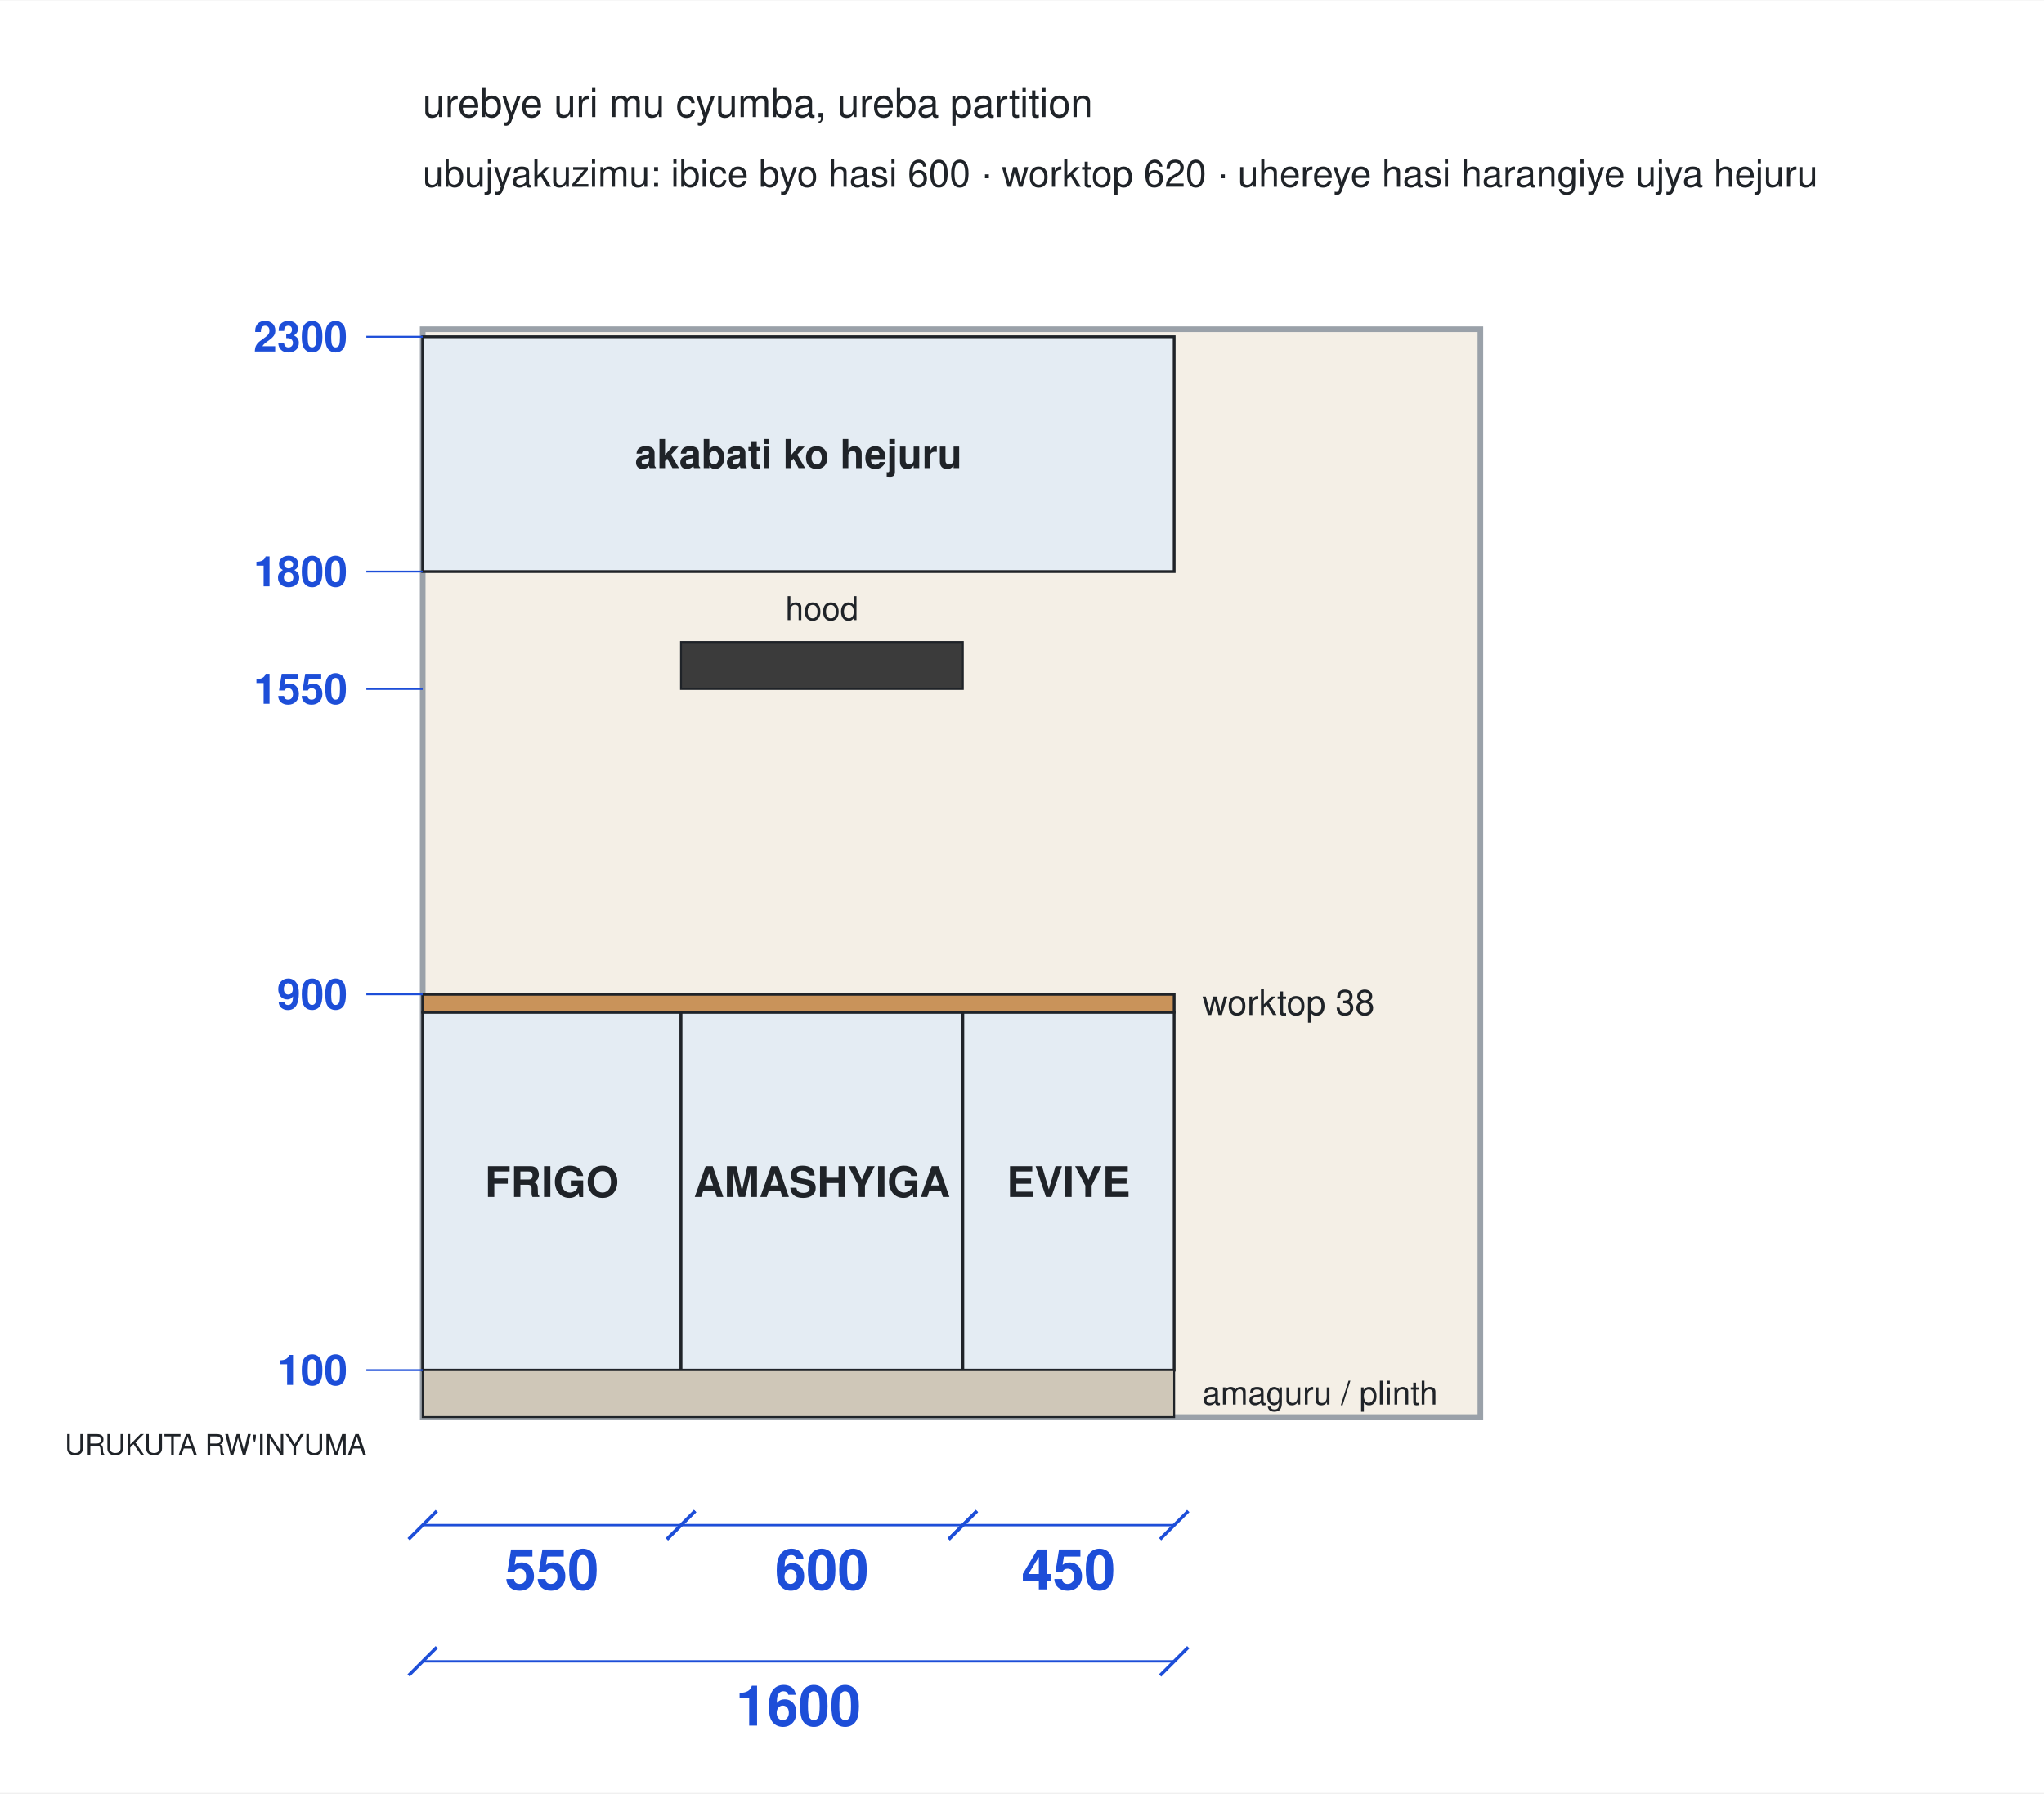
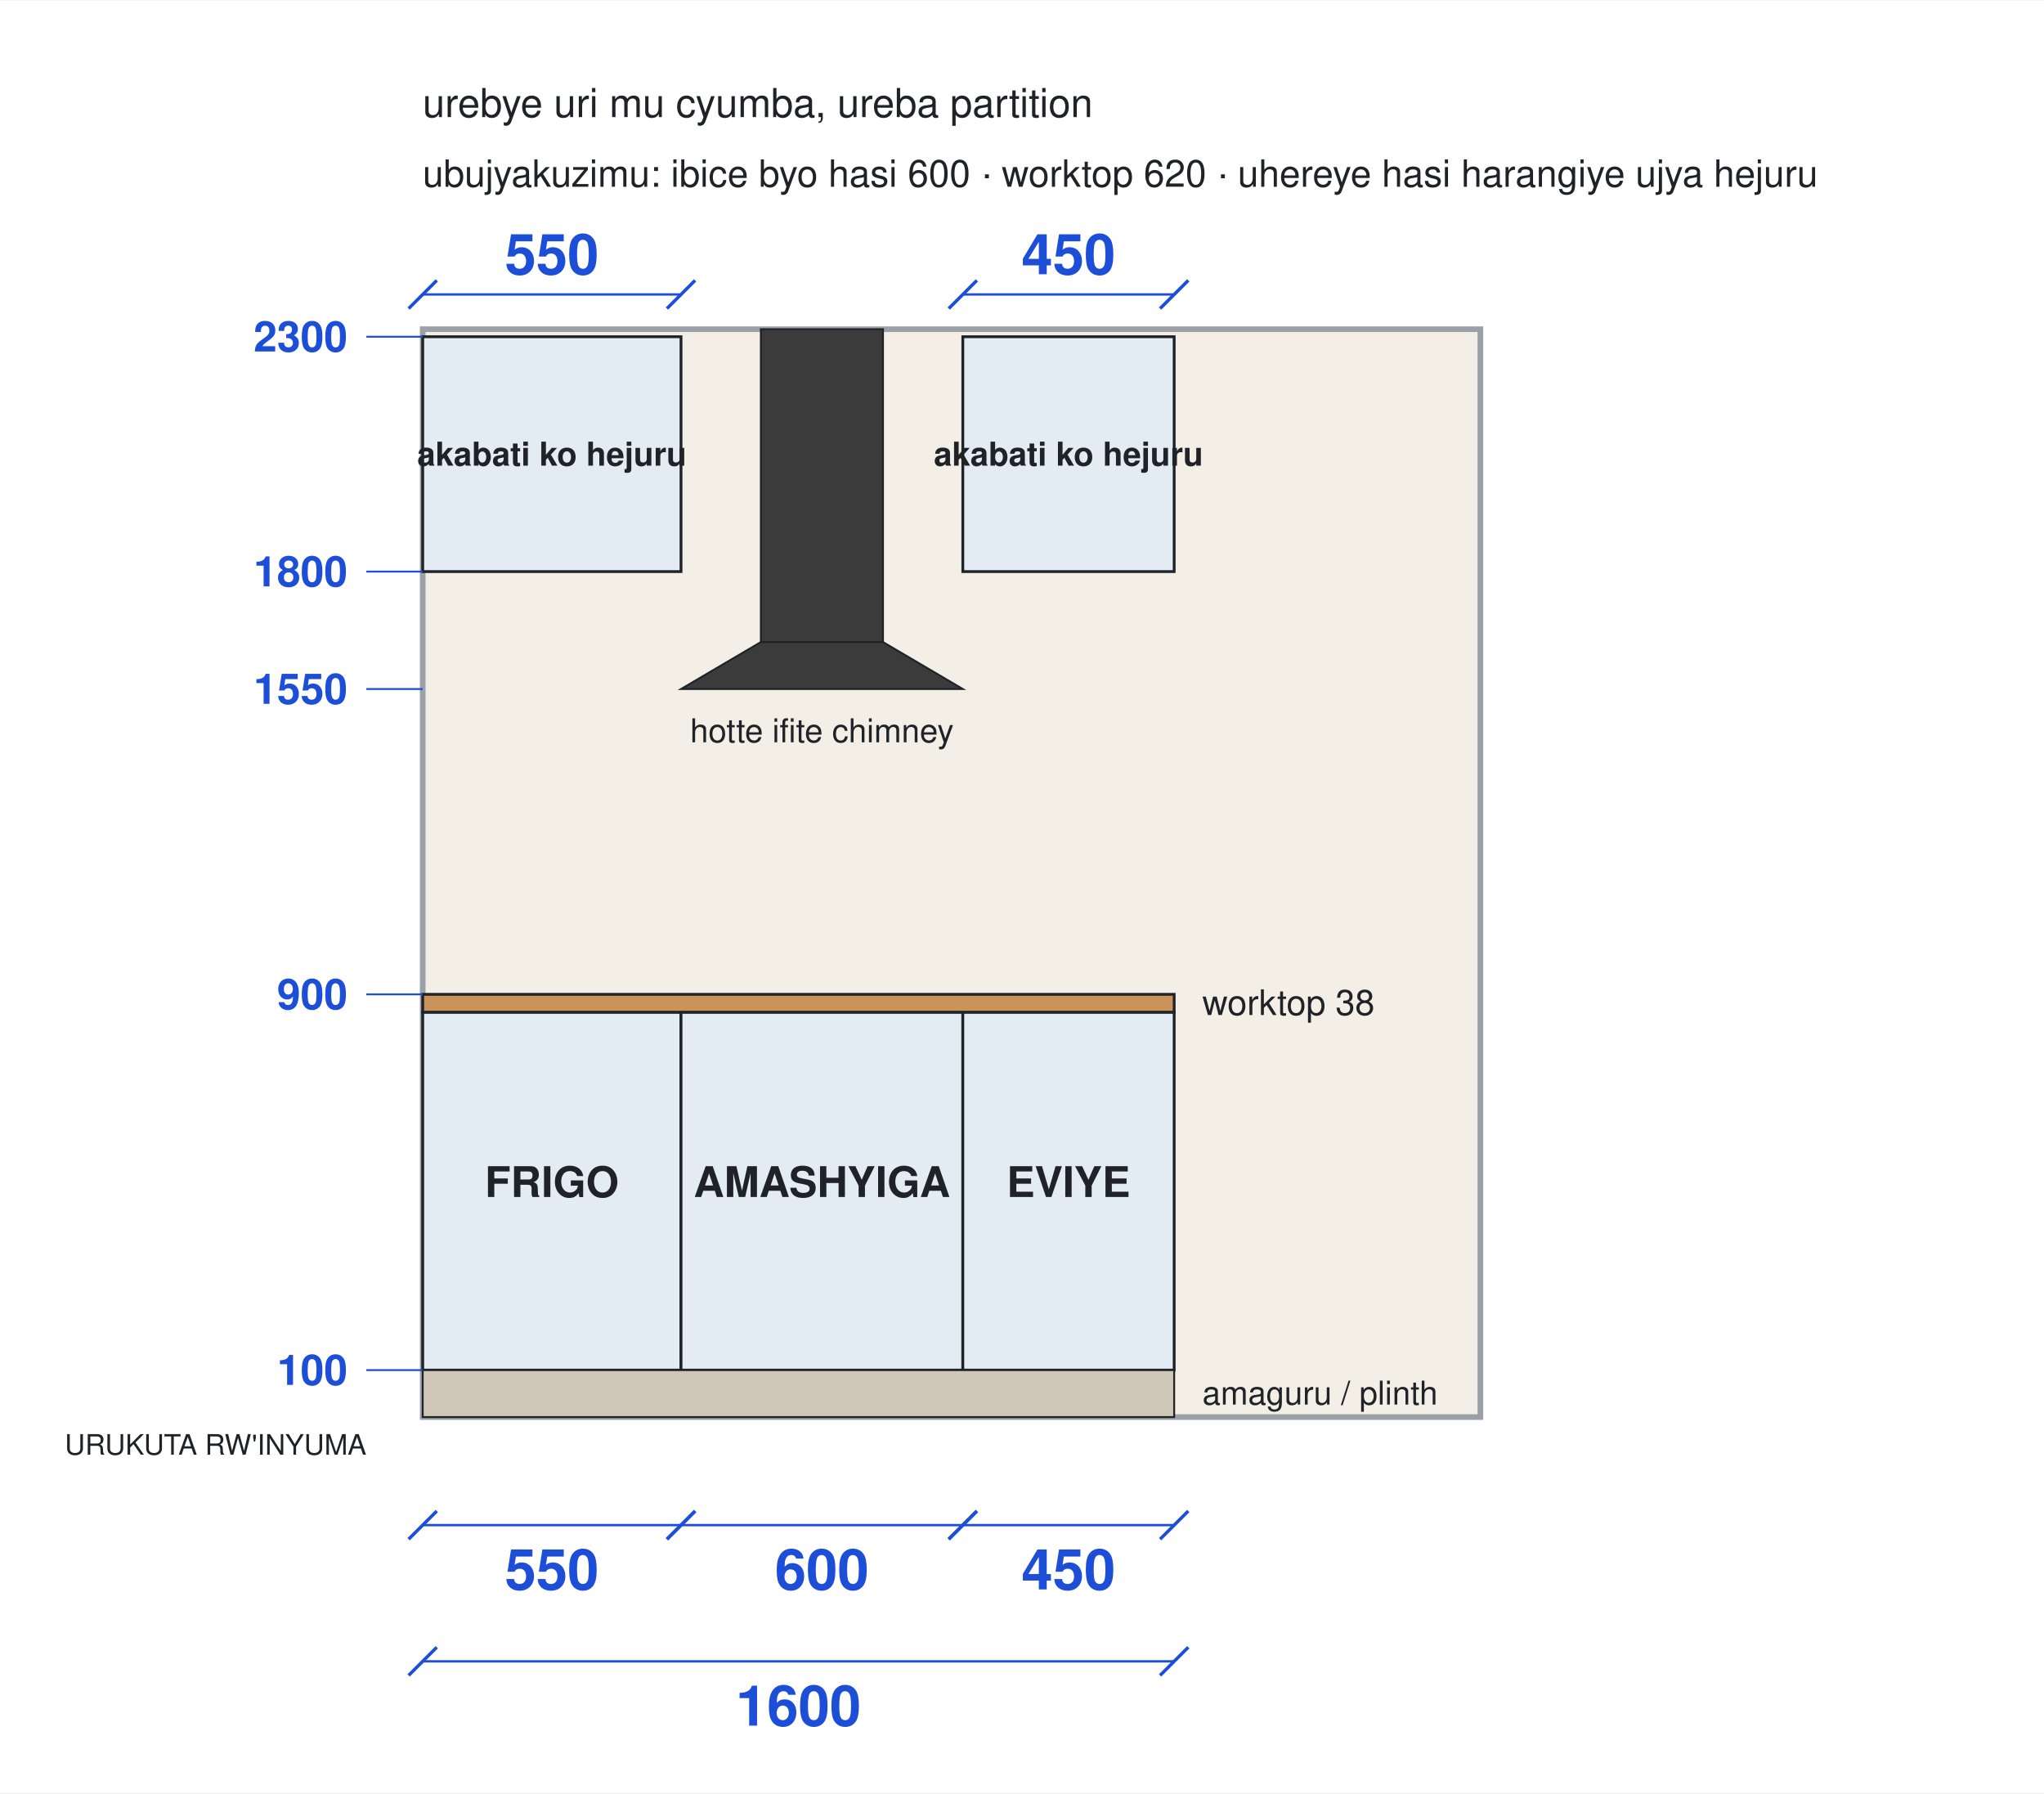
<svg xmlns="http://www.w3.org/2000/svg" viewBox="-900 -700 4352 3816" width="725" height="636" font-family="Helvetica, Arial, sans-serif">
  <rect x="-900" y="-700" width="4352" height="3816" fill="#ffffff" />
  <rect x="0" y="0" width="2252" height="2316" fill="#f4efe6" stroke="#9aa1a9" stroke-width="12" />
  <rect x="0" y="1454" width="550" height="762" fill="#e4ecf3" stroke="#1f2328" stroke-width="6" />
  <text x="275" y="1816" font-size="90" font-weight="700" fill="#1f2328" text-anchor="middle" dominant-baseline="middle">FRIGO</text>
  <line x1="0" y1="2546" x2="550" y2="2546" stroke="#1d4ed8" stroke-width="5" />
  <line x1="-30" y1="2576" x2="30" y2="2516" stroke="#1d4ed8" stroke-width="7" />
  <line x1="520" y1="2576" x2="580" y2="2516" stroke="#1d4ed8" stroke-width="7" />
  <text x="275" y="2641" font-size="120" font-weight="700" fill="#1d4ed8" text-anchor="middle" dominant-baseline="middle">550</text>
  <rect x="550" y="1454" width="600" height="762" fill="#e4ecf3" stroke="#1f2328" stroke-width="6" />
  <text x="850" y="1816" font-size="90" font-weight="700" fill="#1f2328" text-anchor="middle" dominant-baseline="middle">AMASHYIGA</text>
  <line x1="550" y1="2546" x2="1150" y2="2546" stroke="#1d4ed8" stroke-width="5" />
  <line x1="520" y1="2576" x2="580" y2="2516" stroke="#1d4ed8" stroke-width="7" />
  <line x1="1120" y1="2576" x2="1180" y2="2516" stroke="#1d4ed8" stroke-width="7" />
  <text x="850" y="2641" font-size="120" font-weight="700" fill="#1d4ed8" text-anchor="middle" dominant-baseline="middle">600</text>
  <rect x="1150" y="1454" width="450" height="762" fill="#e4ecf3" stroke="#1f2328" stroke-width="6" />
  <text x="1375" y="1816" font-size="90" font-weight="700" fill="#1f2328" text-anchor="middle" dominant-baseline="middle">EVIYE</text>
  <line x1="1150" y1="2546" x2="1600" y2="2546" stroke="#1d4ed8" stroke-width="5" />
  <line x1="1120" y1="2576" x2="1180" y2="2516" stroke="#1d4ed8" stroke-width="7" />
  <line x1="1570" y1="2576" x2="1630" y2="2516" stroke="#1d4ed8" stroke-width="7" />
  <text x="1375" y="2641" font-size="120" font-weight="700" fill="#1d4ed8" text-anchor="middle" dominant-baseline="middle">450</text>
  <rect x="0" y="1416" width="1600" height="38" fill="#c9935a" stroke="#1f2328" stroke-width="6" />
  <text x="1660" y="1435" font-size="75" font-weight="400" fill="#1f2328" text-anchor="start" dominant-baseline="middle">worktop 38</text>
  <rect x="0" y="2216" width="1600" height="100" fill="#cfc7b8" stroke="#1f2328" stroke-width="4" />
  <text x="1660" y="2266" font-size="70" font-weight="400" fill="#1f2328" text-anchor="start" dominant-baseline="middle">amaguru / plinth</text>
-   <rect x="0" y="16" width="1600" height="500" fill="#e4ecf3" stroke="#1f2328" stroke-width="6" />
-   <text x="800" y="266" font-size="85" font-weight="700" fill="#1f2328" text-anchor="middle" dominant-baseline="middle">akabati ko hejuru</text>
-   <rect x="550" y="666" width="600" height="100" fill="#3b3b3b" stroke="#1f2328" stroke-width="4" />
-   <text x="850" y="596" font-size="70" font-weight="400" fill="#1f2328" text-anchor="middle" dominant-baseline="middle">hood</text>
+   <rect x="0" y="16" width="550" height="500" fill="#e4ecf3" stroke="#1f2328" stroke-width="6" />
+   <line x1="0" y1="-74" x2="550" y2="-74" stroke="#1d4ed8" stroke-width="5" />
+   <line x1="-30" y1="-44" x2="30" y2="-104" stroke="#1d4ed8" stroke-width="7" />
+   <line x1="520" y1="-44" x2="580" y2="-104" stroke="#1d4ed8" stroke-width="7" />
+   <text x="275" y="-159" font-size="120" font-weight="700" fill="#1d4ed8" text-anchor="middle" dominant-baseline="middle">550</text>
+   <rect x="1150" y="16" width="450" height="500" fill="#e4ecf3" stroke="#1f2328" stroke-width="6" />
+   <line x1="1150" y1="-74" x2="1600" y2="-74" stroke="#1d4ed8" stroke-width="5" />
+   <line x1="1120" y1="-44" x2="1180" y2="-104" stroke="#1d4ed8" stroke-width="7" />
+   <line x1="1570" y1="-44" x2="1630" y2="-104" stroke="#1d4ed8" stroke-width="7" />
+   <text x="1375" y="-159" font-size="120" font-weight="700" fill="#1d4ed8" text-anchor="middle" dominant-baseline="middle">450</text>
+   <text x="275" y="266" font-size="70" font-weight="700" fill="#1f2328" text-anchor="middle" dominant-baseline="middle">akabati ko hejuru</text>
+   <text x="1375" y="266" font-size="70" font-weight="700" fill="#1f2328" text-anchor="middle" dominant-baseline="middle">akabati ko hejuru</text>
+   <rect x="720" y="0" width="260" height="666" fill="#3b3b3b" stroke="#1f2328" stroke-width="4" />
+   <path d="M 550 766 H 1150 L 980 666 H 720 Z" fill="#3b3b3b" stroke="#1f2328" stroke-width="4" />
+   <text x="850" y="856" font-size="70" font-weight="400" fill="#1f2328" text-anchor="middle" dominant-baseline="middle">hotte ifite chimney</text>
  <line x1="-120" y1="2216" x2="0" y2="2216" stroke="#1d4ed8" stroke-width="4" />
  <text x="-160" y="2216" font-size="90" font-weight="700" fill="#1d4ed8" text-anchor="end" dominant-baseline="middle">100</text>
  <line x1="-120" y1="1416" x2="0" y2="1416" stroke="#1d4ed8" stroke-width="4" />
  <text x="-160" y="1416" font-size="90" font-weight="700" fill="#1d4ed8" text-anchor="end" dominant-baseline="middle">900</text>
  <line x1="-120" y1="766" x2="0" y2="766" stroke="#1d4ed8" stroke-width="4" />
  <text x="-160" y="766" font-size="90" font-weight="700" fill="#1d4ed8" text-anchor="end" dominant-baseline="middle">1550</text>
  <line x1="-120" y1="516" x2="0" y2="516" stroke="#1d4ed8" stroke-width="4" />
  <text x="-160" y="516" font-size="90" font-weight="700" fill="#1d4ed8" text-anchor="end" dominant-baseline="middle">1800</text>
  <line x1="-120" y1="16" x2="0" y2="16" stroke="#1d4ed8" stroke-width="4" />
  <text x="-160" y="16" font-size="90" font-weight="700" fill="#1d4ed8" text-anchor="end" dominant-baseline="middle">2300</text>
  <line x1="0" y1="2836" x2="1600" y2="2836" stroke="#1d4ed8" stroke-width="5" />
  <line x1="-30" y1="2866" x2="30" y2="2806" stroke="#1d4ed8" stroke-width="7" />
  <line x1="1570" y1="2866" x2="1630" y2="2806" stroke="#1d4ed8" stroke-width="7" />
  <text x="800" y="2931" font-size="120" font-weight="700" fill="#1d4ed8" text-anchor="middle" dominant-baseline="middle">1600</text>
  <text x="0" y="-480" font-size="85" font-weight="400" fill="#1f2328" text-anchor="start" dominant-baseline="middle">urebye uri mu cyumba, ureba partition</text>
  <text x="0" y="-330" font-size="80" font-weight="400" fill="#1f2328" text-anchor="start" dominant-baseline="middle">ubujyakuzimu: ibice byo hasi 600 · worktop 620 · uhereye hasi harangiye ujya hejuru</text>
  <text x="-120" y="2376" font-size="60" font-weight="400" fill="#1f2328" text-anchor="end" dominant-baseline="middle">URUKUTA RW'INYUMA</text>
</svg>
